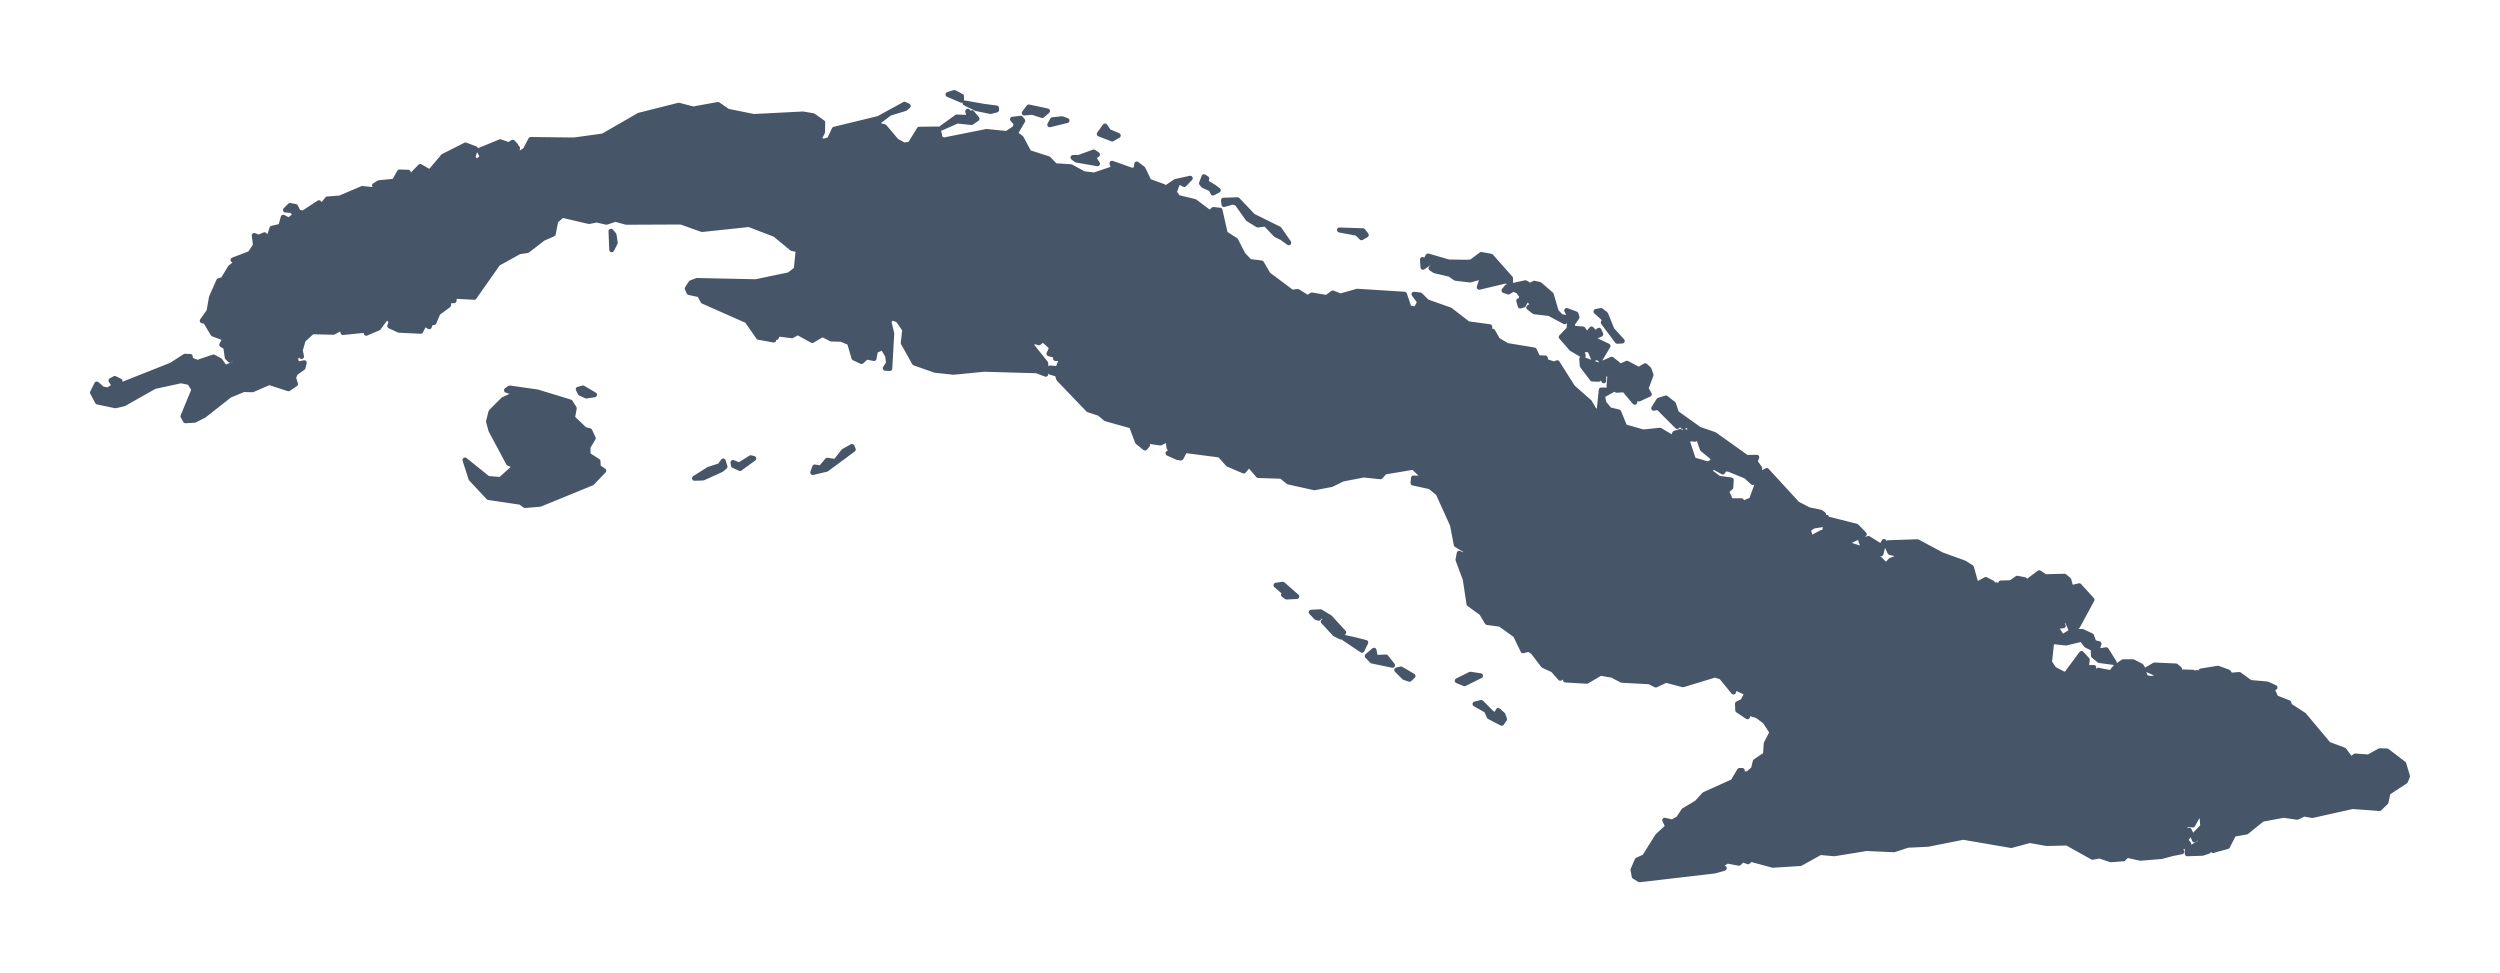
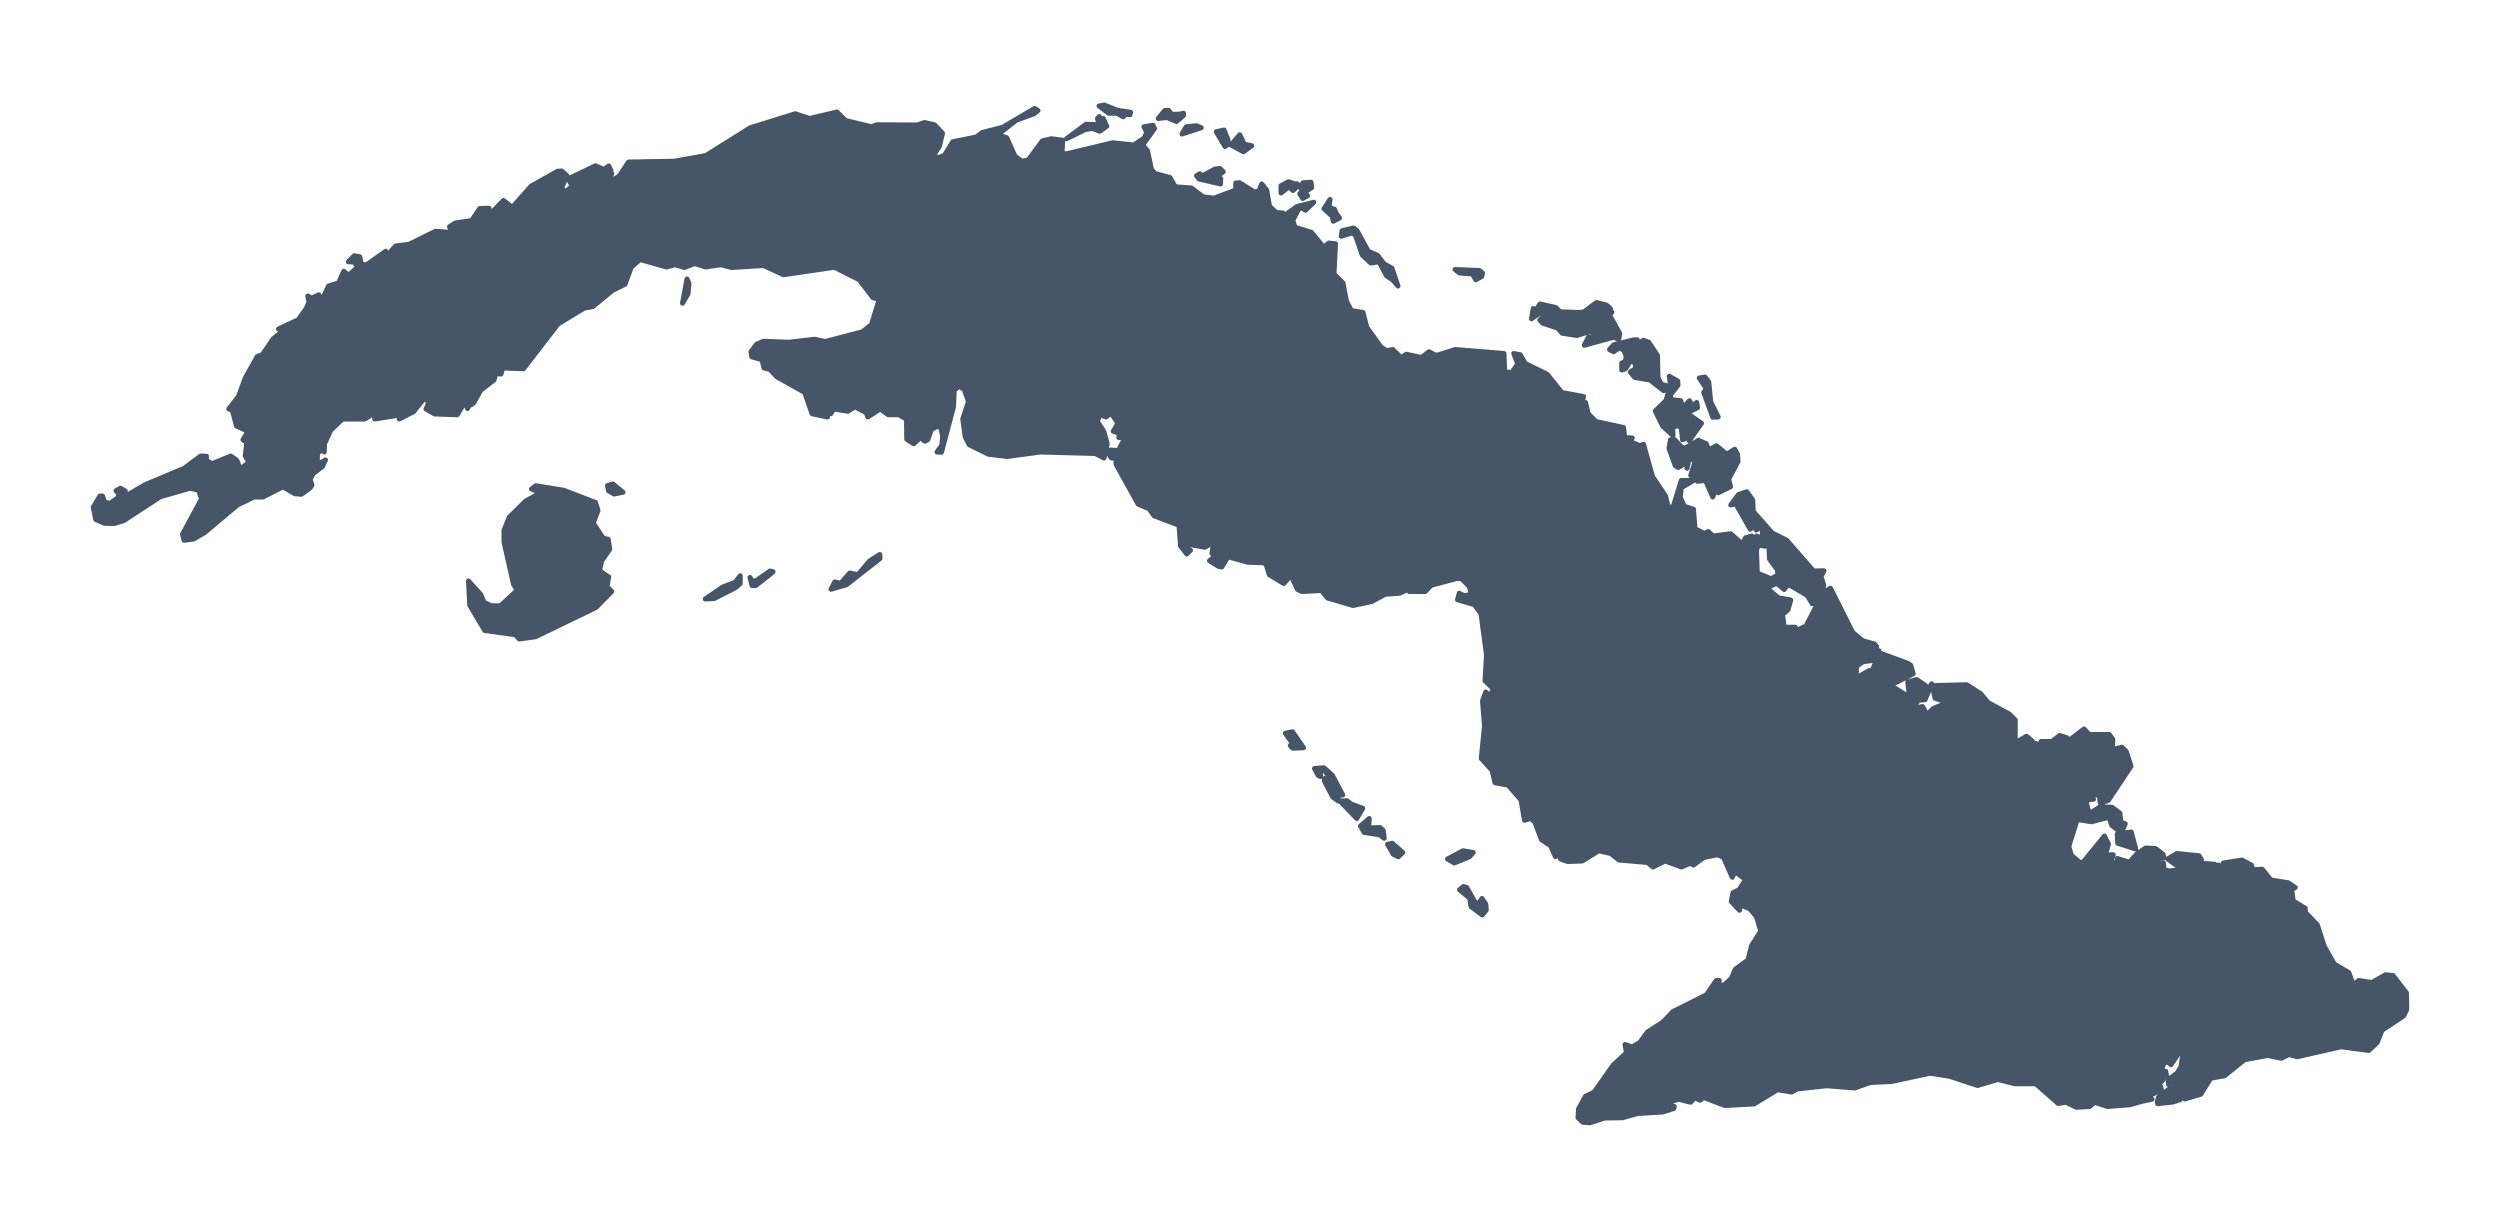
- <svg xmlns="http://www.w3.org/2000/svg" viewBox="0 0 1000 389" width="1000" height="389">
+ <svg xmlns="http://www.w3.org/2000/svg" viewBox="0 0 1000 486" width="1000" height="486">
  <style>.s{fill:#475569;stroke:#475569}@media (prefers-color-scheme:dark){.s{fill:#cbd5e1;stroke:#cbd5e1}}</style>
-   <path class="s" fill-rule="evenodd" stroke-width="2" stroke-linejoin="round" d="M881.0,341.3L880.8,334.5L877.2,334.6L881.1,330.5L880.8,326.2L879.0,326.6L877.1,330.0L874.2,329.7L873.9,332.6L875.7,332.1L876.3,333.4L869.3,337.9L869.1,341.4L864.6,342.6L856.1,343.3L850.8,342.1L849.4,343.5L844.3,343.9L839.9,342.4L837.0,342.9L826.8,337.2L818.7,337.4L811.9,336.2L804.5,338.2L785.3,334.9L771.2,337.7L763.1,338.1L757.6,339.9L746.6,339.4L733.7,341.5L728.1,341.0L720.2,345.4L709.1,346.1L700.3,343.7L699.2,344.7L697.0,343.9L695.6,345.3L690.9,344.4L687.4,346.7L689.7,347.3L685.8,348.4L655.8,351.9L653.7,350.6L653.2,347.9L654.9,344.0L657.8,342.7L663.0,334.4L667.1,330.6L665.9,328.1L668.9,328.8L671.4,327.4L673.5,324.2L678.7,321.1L681.7,317.8L693.2,312.6L695.8,308.2L696.9,308.2L696.9,309.8L699.3,309.4L701.4,307.5L702.1,304.6L706.2,301.8L706.5,297.4L708.8,292.9L706.0,288.6L702.9,286.3L698.9,285.1L699.0,286.7L695.1,284.1L695.0,281.5L697.1,280.5L698.8,277.3L694.0,275.0L693.4,276.8L688.5,270.8L686.0,270.0L673.2,273.9L666.4,272.1L662.3,274.0L659.8,272.7L648.7,272.1L644.9,270.1L640.2,269.3L634.7,272.5L626.2,272.0L625.2,270.0L624.1,271.3L621.2,268.0L617.3,266.2L613.2,260.8L611.5,259.7L609.2,260.3L606.2,254.1L600.1,249.7L594.9,249.0L592.6,245.2L587.6,241.6L586.1,231.7L583.2,223.9L583.7,221.3L585.5,222.3L586.6,220.4L582.5,217.9L581.0,210.0L575.3,197.4L572.1,194.7L565.2,193.2L565.4,191.2L570.1,191.4L565.3,186.9L553.9,188.8L552.2,190.7L545.5,190.0L537.1,191.6L532.6,193.8L525.8,195.1L515.4,192.8L512.5,190.5L503.3,190.2L499.6,185.9L497.5,188.4L491.2,185.7L487.9,182.0L474.0,180.2L472.4,183.2L471.0,183.0L467.2,181.3L468.9,180.0L467.6,179.1L467.2,175.7L464.2,177.2L457.2,176.2L459.0,178.1L458.0,179.2L455.0,176.8L452.6,170.4L442.3,167.5L439.8,165.4L435.3,163.9L423.5,151.6L422.9,149.7L420.2,148.9L420.0,147.2L422.7,147.4L425.3,146.0L423.5,146.5L424.7,143.4L422.2,143.4L422.3,142.2L419.6,141.5L420.7,139.0L417.2,135.8L415.6,137.1L413.1,136.4L412.7,138.3L418.3,145.3L418.3,149.7L414.7,148.3L393.6,147.7L381.4,148.9L374.0,148.1L365.8,145.2L361.3,137.2L361.9,131.9L359.3,128.1L357.0,127.1L355.5,128.4L356.7,133.4L355.9,147.4L354.1,147.3L355.4,145.3L355.1,142.4L353.1,139.0L350.2,140.3L349.6,143.4L346.6,142.8L344.6,144.6L341.6,143.2L339.8,137.1L336.5,135.7L332.5,135.6L329.0,133.8L324.9,136.2L319.1,133.0L316.8,134.3L311.3,133.6L310.5,135.0L308.9,134.7L309.5,136.0L303.4,134.9L298.8,128.3L281.2,120.5L279.8,117.9L275.6,117.0L274.9,115.4L276.4,113.1L278.8,112.2L302.3,112.7L315.7,109.9L318.5,107.7L319.3,99.9L316.8,99.4L310.0,93.8L299.6,89.8L280.8,91.8L272.4,88.8L250.5,88.9L246.1,87.7L242.6,88.9L238.7,88.0L235.6,88.6L224.9,86.1L222.3,88.4L221.3,93.6L217.2,95.4L211.0,100.2L207.7,100.7L199.2,105.4L189.7,118.9L181.8,118.5L181.6,120.3L179.6,120.2L179.4,122.1L175.2,125.2L173.6,129.0L172.4,129.0L171.7,130.7L169.8,129.5L168.3,132.5L159.6,132.1L155.9,130.4L156.5,128.7L154.8,126.6L151.4,131.2L146.5,133.3L147.1,132.0L137.2,133.0L136.7,131.1L133.4,132.9L124.9,132.7L121.3,136.0L120.1,140.1L120.6,142.6L119.7,141.8L118.1,143.0L118.8,145.7L121.7,145.1L121.2,147.1L118.2,149.2L117.4,151.1L118.2,153.6L115.4,155.5L107.7,153.0L101.0,155.9L97.5,155.8L91.9,158.1L81.6,166.2L77.8,168.1L74.2,168.3L73.2,166.5L77.6,155.8L75.8,153.0L72.4,152.3L61.8,154.6L49.6,161.5L46.2,162.3L39.0,160.8L37.0,157.0L38.7,153.6L41.0,155.6L43.2,156.0L45.7,154.4L44.4,152.2L45.9,151.4L48.0,152.4L47.9,154.2L68.6,146.0L74.0,142.5L76.1,142.6L76.2,143.8L78.9,145.0L85.4,142.8L88.0,144.2L90.0,147.0L93.7,145.6L95.0,140.6L92.0,144.1L90.9,143.0L90.3,138.8L88.7,137.9L90.0,135.4L85.2,133.6L82.2,128.6L80.9,128.3L83.6,124.5L84.6,118.9L87.5,112.3L89.2,111.8L92.1,107.0L94.9,104.8L93.2,104.0L100.0,101.4L102.2,98.1L101.7,94.2L103.4,94.9L105.8,93.9L107.4,95.6L108.8,91.3L112.3,90.5L113.3,86.9L115.5,88.1L118.2,85.9L116.7,84.2L114.2,84.0L116.0,82.2L118.2,82.6L119.4,84.9L121.3,85.2L127.6,81.1L128.7,82.4L130.9,79.6L136.0,79.2L144.9,75.4L149.8,75.9L151.6,74.9L149.8,74.2L151.6,73.1L157.7,72.5L159.8,68.8L163.3,68.9L162.7,70.1L164.3,70.5L168.1,66.6L171.4,68.5L170.8,69.4L171.7,69.1L177.3,62.5L186.2,58.0L190.2,59.5L189.1,63.1L190.8,64.7L193.0,62.7L191.6,60.2L200.1,56.7L203.5,57.9L205.1,56.9L206.4,58.3L205.0,58.7L205.0,60.1L207.0,59.2L206.7,61.0L208.2,61.2L210.1,60.0L212.3,55.8L229.6,56.0L241.2,54.4L255.6,46.1L271.5,42.1L277.3,43.6L287.2,41.8L291.1,44.5L301.5,46.6L321.2,45.6L325.3,46.3L329.1,49.0L329.0,52.9L327.5,55.8L329.5,56.5L331.8,55.8L333.7,51.7L351.4,47.4L361.8,41.7L363.3,42.4L362.1,43.4L355.9,45.3L350.1,49.7L353.8,50.7L358.6,56.4L361.6,58.0L364.0,57.7L367.7,51.7L375.3,51.6L376.1,55.4L377.6,56.0L394.6,52.6L402.7,53.4L406.0,51.2L406.5,49.5L405.0,47.7L408.3,47.3L409.1,48.3L406.1,53.4L408.5,55.2L411.6,61.0L419.4,63.5L422.1,66.3L428.4,66.7L433.5,69.5L437.7,70.0L445.4,67.4L444.8,65.3L452.7,68.1L454.4,67.8L454.7,65.6L457.2,67.5L459.6,72.5L465.4,74.6L465.6,75.7L470.2,72.6L476.1,71.3L473.7,73.8L471.8,72.8L470.9,73.6L469.7,76.9L471.2,79.0L477.9,80.6L483.9,85.1L485.4,83.8L488.0,84.1L490.1,93.4L494.3,96.1L497.2,101.8L499.9,104.6L504.6,105.2L507.3,109.8L516.8,116.9L519.1,116.6L523.1,119.1L524.7,118.0L530.7,119.0L533.1,117.2L536.2,118.4L542.9,116.5L561.8,117.7L563.9,123.9L565.0,123.3L565.9,124.5L567.9,120.8L565.6,117.7L568.1,118.0L570.8,120.7L580.1,124.0L587.2,129.5L595.9,130.7L595.9,133.2L597.1,132.5L599.1,136.0L602.8,138.2L613.7,140.0L615.2,143.1L618.1,143.2L618.4,144.6L621.7,145.6L622.9,145.1L629.1,154.9L635.8,160.8L638.2,164.9L639.7,163.8L640.5,156.0L645.0,156.0L641.0,158.2L641.5,161.1L643.8,163.9L647.5,164.8L649.9,170.7L657.3,172.8L664.0,172.1L669.2,175.2L669.9,173.3L672.1,172.6L673.5,174.1L674.5,173.9L673.9,172.6L675.1,173.0L678.0,175.7L675.4,175.4L675.1,177.0L677.4,183.9L683.1,185.6L685.4,184.5L684.9,182.9L680.9,179.6L679.3,174.8L676.2,172.9L675.7,170.7L674.8,170.0L673.3,170.8L672.1,169.5L670.9,170.6L663.2,162.9L661.5,163.3L663.5,160.1L666.4,159.2L669.4,161.6L670.6,165.2L679.7,171.7L685.8,173.8L698.7,183.0L702.7,182.9L702.0,184.6L703.9,187.3L703.6,189.2L701.1,193.0L698.4,190.5L691.5,187.7L689.9,187.5L689.1,188.8L685.7,186.9L683.1,188.0L687.5,191.3L692.5,192.0L692.3,195.0L690.6,196.5L692.3,200.3L696.6,200.3L695.9,201.9L700.6,199.9L704.4,189.4L706.7,188.2L718.9,201.5L723.5,203.9L728.3,204.9L729.4,205.7L728.8,207.0L730.6,206.9L729.4,209.8L725.4,210.4L723.3,211.8L724.3,215.3L728.6,213.0L728.4,215.2L729.2,214.6L731.1,207.6L742.6,210.5L745.7,213.7L738.9,216.9L739.2,215.5L737.6,214.7L737.3,217.1L747.8,220.5L745.3,218.9L744.3,216.2L747.4,215.4L752.5,218.6L753.6,216.6L752.4,221.5L747.8,222.4L749.6,222.4L748.4,223.0L749.1,224.2L751.9,223.6L754.4,226.1L756.3,224.1L761.3,222.2L756.0,221.0L754.7,218.3L755.2,217.1L767.0,216.7L776.7,221.9L785.8,225.2L788.6,227.0L790.5,233.9L794.3,231.8L797.0,233.2L797.4,235.2L798.5,233.9L799.9,235.6L800.3,233.2L804.3,233.1L806.9,231.3L809.9,231.9L811.4,233.6L811.3,232.4L815.7,229.1L818.1,230.7L825.8,230.5L827.5,231.9L828.4,235.1L831.7,234.3L836.8,239.9L831.0,250.6L828.2,251.5L826.9,248.3L824.5,248.5L823.5,249.1L825.3,250.3L822.8,250.6L822.9,251.7L824.9,254.8L828.5,252.6L833.0,252.6L836.6,254.3L837.6,257.0L839.6,257.5L838.9,259.7L837.7,259.7L834.5,258.1L832.7,255.7L826.4,257.2L820.7,256.6L819.8,264.9L821.6,267.6L825.0,269.4L826.3,269.9L832.6,261.4L834.9,263.9L834.5,267.1L837.5,267.0L837.1,268.9L839.9,270.1L839.3,268.1L844.4,269.1L845.7,267.4L848.7,269.2L849.3,267.3L846.2,266.8L849.3,264.7L853.2,264.7L856.5,266.4L857.1,267.4L855.1,267.9L856.3,270.3L857.5,269.0L858.3,271.0L860.4,271.4L865.2,270.7L858.7,267.8L861.8,266.0L870.4,266.4L871.8,267.6L870.4,268.7L877.2,268.9L878.1,271.0L878.7,269.0L881.0,270.0L881.6,269.6L880.4,268.4L887.2,267.3L891.3,268.8L892.3,270.1L895.7,269.8L900.1,273.0L906.9,273.6L910.0,275.0L908.8,275.7L910.4,279.1L915.5,281.1L915.9,282.3L921.6,286.0L931.4,297.7L937.6,300.0L940.4,303.7L942.1,302.4L947.4,302.8L951.9,300.3L954.8,300.4L961.5,305.5L963.0,310.5L962.2,312.5L955.2,317.1L954.4,320.9L951.8,323.4L941.0,322.6L924.9,326.2L921.6,325.6L918.9,326.9L913.5,326.1L904.9,327.7L898.6,332.8L893.5,333.7L891.0,338.6L885.2,340.2L884.1,338.8L883.4,340.5L881.0,341.3ZM239.2,184.5L239.3,186.8L241.5,188.3L236.8,193.2L216.0,201.7L210.0,202.2L208.2,200.9L195.4,199.0L188.4,191.5L186.0,184.0L195.2,191.4L200.2,191.8L205.2,187.3L205.7,190.7L207.3,187.9L206.9,186.8L203.4,185.3L196.4,172.2L195.4,168.6L196.4,164.7L201.3,159.8L206.5,157.4L202.6,156.1L203.9,155.2L215.0,156.8L228.1,160.8L229.7,163.3L229.0,167.1L233.9,171.8L235.9,172.3L237.3,175.3L235.2,178.8L235.2,181.9L239.2,184.5ZM659.6,147.7L660.4,150.0L658.4,155.4L659.7,157.7L655.6,159.6L656.0,158.0L654.5,157.5L653.9,160.9L649.7,155.9L646.7,156.1L643.6,154.4L644.0,150.0L641.5,149.1L641.5,152.3L640.9,150.4L639.5,151.7L636.9,151.6L632.9,146.3L632.7,143.6L639.4,146.0L644.7,143.7L648.2,146.5L650.8,145.3L655.5,147.8L658.1,146.3L659.6,147.7ZM592.0,110.9L588.0,112.0L582.2,111.3L579.9,109.7L573.9,108.3L572.4,107.3L573.7,106.3L572.3,104.8L569.2,106.9L569.0,103.8L570.1,104.4L571.2,102.4L579.5,104.8L586.4,104.9L588.5,104.8L592.5,101.8L596.4,102.5L604.2,111.3L604.2,113.0L602.2,112.4L591.7,114.9L592.5,112.4L594.0,112.5L594.1,111.6L593.1,110.3L592.0,110.9ZM611.5,123.0L613.3,121.8L610.8,119.4L609.4,122.0L608.1,122.4L607.5,120.3L608.6,119.9L608.6,118.3L607.3,116.5L605.3,115.6L603.4,116.8L601.6,116.2L602.8,114.7L610.2,113.1L612.0,114.2L613.7,113.3L615.9,113.8L620.5,117.8L622.5,124.6L624.4,126.6L627.3,127.2L625.9,128.7L619.7,125.4L613.7,124.7L611.5,123.0ZM628.6,139.5L624.5,134.8L627.6,131.6L628.0,126.8L626.7,124.2L630.4,125.6L630.8,126.9L628.8,129.8L629.4,131.3L633.2,131.6L634.8,134.0L636.1,134.1L635.0,133.5L636.6,131.6L638.1,133.2L639.6,132.1L640.3,133.7L636.6,135.3L643.2,138.4L640.0,143.8L639.1,142.9L637.4,143.5L635.8,139.8L632.6,140.0L633.3,142.3L628.6,139.5ZM512.9,95.2L510.3,93.9L506.2,89.6L503.1,90.0L499.2,87.6L494.8,81.4L493.2,80.8L489.6,81.8L489.4,80.1L495.0,79.9L501.2,86.4L511.7,91.6L515.5,97.1L512.9,95.2ZM537.5,253.0L535.7,253.0L536.3,254.8L533.9,253.6L529.3,248.6L530.8,248.5L534.0,251.8L530.9,247.5L526.9,245.5L527.5,247.3L526.5,247.0L524.5,244.9L528.2,244.7L532.0,247.0L537.5,253.0ZM341.3,179.8L330.6,187.7L325.1,189.0L325.9,186.8L328.3,187.2L330.9,184.1L334.2,184.6L337.4,180.5L340.8,178.6L341.3,179.8ZM842.5,259.9L845.7,265.0L839.7,264.2L837.4,262.3L837.3,260.7L842.5,259.9ZM601.2,285.9L601.8,287.7L600.7,289.3L595.7,286.7L594.6,284.2L590.0,281.6L592.5,281.0L596.8,285.3L598.3,286.0L599.3,284.2L601.2,285.9ZM881.0,341.3L874.9,341.5L874.9,339.9L880.0,337.1L880.0,335.6L878.9,334.9L877.8,336.0L877.2,334.6L880.8,334.5L881.0,341.3ZM641.3,129.0L641.9,127.8L638.4,124.6L640.4,124.2L642.3,125.7L644.8,131.9L648.9,136.4L646.9,136.5L641.3,129.0ZM431.5,63.0L437.5,60.8L439.0,61.8L437.4,63.0L439.0,65.5L430.5,64.0L429.2,63.0L431.5,63.0ZM388.8,45.1L390.8,47.5L388.6,49.0L382.9,48.4L376.6,51.2L382.7,46.8L387.7,47.0L387.1,44.5L388.8,46.3L388.8,45.1ZM550.2,263.0L554.4,262.8L557.0,266.1L548.8,264.4L546.9,262.4L549.6,260.1L550.2,263.0ZM289.3,184.4L290.0,186.7L288.5,187.9L281.2,191.2L277.8,191.3L283.5,187.7L287.9,186.3L289.3,184.4ZM541.6,255.8L546.3,257.0L544.8,260.1L536.9,254.8L541.6,255.8ZM875.2,334.7L874.2,335.9L875.5,337.6L872.2,339.3L871.1,338.6L870.3,339.5L872.7,340.7L869.1,341.4L869.3,337.9L873.6,334.7L875.2,334.7ZM442.0,50.4L443.5,52.6L447.3,54.2L444.9,55.6L439.7,53.6L442.0,50.4ZM510.4,234.1L513.1,233.7L518.7,238.6L514.6,238.8L513.4,237.9L515.7,237.9L515.4,236.9L513.4,236.7L510.4,234.1ZM417.2,44.0L419.0,44.4L416.9,46.2L412.9,44.9L409.7,45.2L411.5,42.8L417.2,44.0ZM592.2,270.3L585.8,273.5L582.9,272.3L588.1,269.7L592.2,270.3ZM393.3,42.5L398.6,43.2L398.6,44.0L396.2,44.6L390.4,43.4L386.0,41.2L393.3,42.5ZM485.6,74.8L487.3,76.1L485.2,77.2L484.4,75.6L481.3,74.2L480.6,73.3L481.6,70.7L482.7,71.4L482.4,72.9L485.6,74.8ZM544.6,95.1L542.8,93.3L535.8,92.0L545.2,92.3L546.5,94.0L544.6,95.1ZM558.7,268.0L560.4,267.6L565.2,270.4L563.8,271.7L561.7,271.0L558.7,268.0ZM300.3,183.1L301.5,183.4L296.0,187.4L293.4,186.2L293.2,185.0L295.7,186.0L300.3,183.1ZM233.2,155.2L237.8,157.9L234.5,158.4L232.1,157.3L231.3,155.7L233.2,155.2ZM384.6,38.5L384.6,40.1L379.2,37.8L381.7,37.0L384.6,38.5ZM245.6,93.9L246.1,97.1L244.7,99.9L244.4,92.5L245.6,93.9ZM424.8,47.5L426.8,48.2L419.9,49.9L421.0,47.9L424.8,47.5Z" />
+   <path class="s" fill-rule="evenodd" stroke-width="2" stroke-linejoin="round" d="M869.2,440.8L870.9,431.8L867.2,431.9L870.8,429.3L872.4,426.7L873.2,421.0L871.3,421.5L868.4,425.9L867.0,424.7L865.5,425.3L864.3,429.2L866.3,428.5L866.6,430.3L858.1,436.0L856.9,440.5L852.0,441.9L843.0,442.6L837.8,440.9L835.9,442.6L830.5,442.9L826.4,440.9L823.3,441.4L814.3,433.5L805.9,433.5L799.2,431.8L791.0,434.2L779.8,430.5L772.0,429.3L756.6,432.6L748.1,433.0L741.9,435.2L730.7,434.3L718.8,435.6L716.7,436.8L711.0,435.9L701.6,441.6L689.9,442.2L681.5,439.0L680.0,440.1L678.0,439.1L676.2,440.9L671.5,439.7L669.1,440.4L667.2,442.6L669.7,442.6L669.5,443.4L665.1,444.8L655.0,445.4L649.0,447.1L641.9,447.2L636.0,449.1L633.1,448.9L631.2,447.1L631.4,443.6L634.2,438.5L637.6,436.9L645.3,426.0L650.6,421.1L650.0,417.8L652.9,418.8L655.9,417.0L659.0,412.8L665.2,408.8L669.2,404.6L682.6,397.9L686.5,392.2L687.7,392.2L687.3,394.3L689.8,393.9L692.5,391.4L694.1,387.7L699.2,384.0L700.6,378.3L704.3,372.4L702.6,366.7L700.0,363.6L696.2,361.9L695.8,364.1L692.5,360.6L693.2,357.1L695.6,355.9L698.3,351.8L694.0,348.7L692.9,350.9L689.4,343.0L687.1,341.9L681.5,343.0L677.4,346.0L676.1,345.3L672.6,346.8L666.0,344.4L661.2,346.8L659.0,345.0L647.6,344.0L644.3,341.4L639.5,340.3L632.9,344.4L627.0,344.6L624.2,343.6L623.8,341.0L622.2,342.7L620.2,338.3L616.6,335.9L613.9,328.8L612.3,327.4L609.8,328.1L608.4,320.0L603.3,314.1L598.0,313.1L596.8,308.1L592.5,303.4L593.8,290.4L593.0,280.3L594.3,276.8L595.8,278.2L597.5,275.7L594.0,272.3L594.6,262.0L592.4,245.5L589.8,241.9L583.0,239.9L583.7,237.3L585.7,238.3L588.6,237.7L587.7,234.6L584.9,231.7L583.1,231.3L572.5,234.1L570.1,236.6L563.7,236.6L563.3,235.7L559.8,237.3L554.1,237.7L548.7,240.6L541.2,242.2L531.0,239.2L528.6,236.2L520.8,236.6L519.0,235.8L516.4,230.2L513.5,233.4L507.7,229.9L506.4,225.6L505.3,225.1L499.1,224.9L491.2,222.7L488.7,226.8L487.3,226.5L483.8,224.3L486.0,222.5L484.8,221.4L485.4,216.9L481.9,218.9L474.8,217.6L474.7,219.3L476.2,220.1L474.7,221.6L472.2,218.4L471.6,210.1L461.6,206.3L459.6,203.5L455.3,201.7L446.4,185.7L446.4,183.2L444.6,183.2L443.8,182.1L444.1,180.0L446.8,180.2L450.0,178.3L447.9,179.1L450.1,175.0L447.5,175.0L447.9,173.4L445.3,172.5L447.2,169.3L444.4,165.2L442.4,166.8L440.0,165.9L438.9,168.5L441.5,172.5L442.9,177.5L441.6,183.2L438.1,181.4L416.2,180.8L402.9,182.6L395.4,181.7L387.7,177.9L386.1,174.8L385.1,167.6L387.4,160.6L385.7,155.8L383.6,154.5L381.7,156.1L381.4,162.7L376.6,180.9L374.8,180.8L376.7,178.2L377.1,174.4L376.0,170.1L372.6,171.7L371.1,175.9L369.9,176.5L368.2,175.0L365.5,177.5L362.7,175.7L362.6,167.7L359.6,165.9L355.3,165.9L352.1,163.6L347.1,166.8L346.6,165.2L342.0,162.7L339.2,164.5L333.5,163.6L332.3,165.5L330.7,165.2L331.0,166.8L324.8,165.5L321.9,157.0L310.7,150.7L308.0,147.8L305.6,147.2L304.8,143.9L300.7,142.7L300.4,140.7L302.6,137.7L305.4,136.5L315.5,136.9L325.9,135.7L330.1,136.6L345.0,132.7L348.6,129.8L351.7,119.7L349.2,119.1L343.7,111.9L333.8,106.9L313.4,109.9L305.4,106.2L292.7,107.0L288.3,105.9L282.2,106.8L277.9,105.4L273.8,107.0L270.0,105.9L266.6,106.8L256.0,103.8L252.5,106.9L250.0,113.7L245.1,116.1L237.2,122.6L233.6,123.3L223.2,129.6L209.4,147.5L201.1,147.2L200.4,149.6L198.3,149.5L197.6,152.0L192.3,156.1L189.5,161.1L188.5,161.9L188.2,161.2L187.0,163.4L186.8,162.2L185.3,161.9L182.9,165.9L173.9,165.6L170.4,163.6L171.4,161.4L170.3,158.6L165.4,164.7L159.7,167.6L160.6,165.9L149.9,167.6L149.8,165.2L145.9,167.6L137.0,167.6L132.3,172.1L129.8,177.5L129.7,180.8L128.9,179.7L127.0,181.3L126.9,184.8L127.7,185.4L130.2,184.0L129.0,186.6L125.3,189.4L124.0,191.8L124.8,194.0L124.1,195.1L120.6,197.7L117.9,197.5L113.2,194.7L105.2,198.8L101.6,198.8L95.0,202.0L81.9,213.0L77.5,215.6L73.6,216.1L73.0,213.7L80.6,199.6L79.4,196.1L76.0,195.3L64.1,198.7L49.4,208.3L45.6,209.4L41.7,209.3L38.3,207.8L37.3,202.9L40.0,198.4L41.0,198.4L41.9,200.9L44.1,201.3L47.2,199.1L47.6,197.6L46.4,196.3L48.2,195.3L50.1,196.4L49.6,198.8L58.0,193.9L73.7,187.3L80.3,182.4L82.6,182.5L82.4,184.0L84.8,185.5L92.3,182.4L94.7,184.1L96.1,187.6L99.0,185.4L100.3,185.7L103.2,179.1L99.0,183.8L98.1,182.4L98.7,177.0L97.2,175.9L99.2,172.5L94.6,170.4L92.9,164.0L91.5,163.6L95.4,158.6L98.1,151.2L102.9,142.6L105.0,141.8L109.3,135.5L113.0,132.5L113.2,131.6L111.4,131.6L119.3,127.9L122.5,123.4L123.6,120.9L123.1,118.4L124.7,119.3L127.5,117.9L128.8,120.1L131.4,114.4L135.4,113.2L137.5,108.5L139.4,110.1L142.9,107.0L141.9,104.8L139.3,104.7L141.7,102.3L143.9,102.7L144.5,105.6L146.5,106.0L154.3,100.5L155.1,102.1L158.2,98.4L163.7,97.7L174.2,92.5L179.3,92.9L181.5,91.5L181.7,90.7L180.2,91.5L179.8,90.7L182.1,89.2L188.7,88.2L191.9,83.4L195.6,83.3L194.6,85.0L196.3,85.4L201.4,80.2L204.4,82.5L203.5,83.7L204.5,83.4L212.4,74.5L223.0,68.5L224.7,68.4L226.8,70.3L224.7,74.9L226.0,77.0L229.0,74.3L227.8,72.6L228.2,71.1L238.2,66.3L241.5,67.8L243.5,66.4L244.4,68.2L242.8,68.7L242.4,70.6L244.7,69.4L244.0,71.8L245.5,71.9L247.8,70.3L251.4,64.8L269.7,64.5L282.4,62.2L300.1,51.1L318.1,45.5L323.8,47.4L334.8,44.8L338.2,48.2L348.6,50.7L350.8,49.9L366.9,50.0L369.8,49.0L373.8,49.9L377.0,53.3L375.8,58.4L373.4,62.2L375.3,63.1L377.8,62.1L381.1,56.7L390.5,54.8L392.9,53.0L401.1,50.9L413.8,43.4L415.2,44.2L413.6,45.5L406.5,48.1L399.1,53.9L402.7,55.1L406.0,62.5L408.7,64.5L411.3,64.0L417.0,56.3L420.6,55.5L425.1,56.1L424.8,61.0L426.3,61.6L445.1,57.1L453.5,58.0L457.7,55.2L458.7,53.0L457.6,50.7L461.2,50.1L461.8,51.4L457.1,58.0L459.0,60.3L460.6,67.8L462.0,69.4L468.0,71.0L470.1,74.7L476.6,75.2L481.2,78.7L485.5,79.3L494.3,76.0L494.3,73.2L495.8,73.1L501.8,76.8L503.6,76.4L504.7,73.6L506.7,76.1L507.8,82.5L510.5,85.0L513.2,85.2L513.1,86.7L518.8,82.6L525.5,80.9L522.2,84.1L520.5,82.9L519.3,83.9L517.1,88.2L518.0,90.9L524.5,92.9L529.5,98.9L531.5,97.2L534.2,97.5L533.6,109.6L537.2,113.2L538.6,120.5L540.5,124.2L545.2,125.0L546.7,130.9L552.3,138.7L554.6,140.3L557.1,139.8L560.5,143.1L562.5,141.7L568.6,143.0L571.6,140.7L574.5,142.2L582.1,139.8L601.6,141.4L601.9,149.6L603.3,148.8L603.8,150.3L607.1,145.6L605.5,141.4L608.1,141.9L610.1,145.4L618.9,149.7L624.7,157.0L633.4,158.6L632.7,161.9L634.2,161.0L635.3,165.5L638.4,168.6L649.4,171.0L649.9,175.0L652.9,175.2L652.2,175.9L652.9,177.0L656.0,178.3L657.4,177.7L661.0,190.6L666.2,198.4L667.5,203.7L669.4,202.3L672.5,192.2L677.4,192.2L672.5,195.1L672.1,198.9L673.7,202.5L677.4,203.7L678.0,211.5L681.8,213.4L683.3,212.6L685.2,214.4L692.3,213.5L696.9,217.6L698.2,215.1L700.7,214.4L701.8,216.3L702.8,216.1L702.6,214.4L703.7,214.9L705.9,218.5L703.3,218.0L702.6,220.1L702.9,229.2L708.4,231.5L711.1,230.1L711.0,228.0L707.8,223.6L707.5,217.3L704.9,214.8L705.0,211.9L704.3,211.0L702.5,212.0L701.6,210.3L700.1,211.7L694.3,201.5L692.3,202.0L695.4,197.8L698.7,196.7L701.1,200.0L701.3,204.6L708.9,213.2L714.7,216.1L725.4,228.4L729.6,228.3L728.4,230.6L729.5,234.1L728.7,236.5L724.9,241.5L722.9,238.2L716.5,234.4L714.8,234.1L713.7,235.8L710.7,233.3L707.6,234.7L707.7,236.0L711.3,239.1L716.3,240.0L715.2,243.9L713.0,245.8L713.7,250.9L718.1,250.9L716.9,253.0L722.4,250.4L729.4,236.9L732.2,235.3L741.1,253.0L745.1,256.3L749.8,257.6L750.7,258.7L749.7,260.3L751.6,260.3L749.6,264.1L745.2,264.7L742.6,266.5L742.5,271.2L747.7,268.2L746.9,271.1L747.9,270.4L751.9,261.2L763.1,265.3L764.3,266.1L765.3,269.5L757.4,273.5L758.1,271.7L756.6,270.6L755.6,273.8L762.1,277.8L765.5,278.4L763.5,276.3L763.1,272.8L766.6,271.8L770.2,274.2L771.0,276.1L772.7,273.5L770.0,279.9L765.2,280.2L765.0,281.0L766.8,281.0L765.5,281.8L765.9,283.3L769.0,282.6L770.8,285.9L773.3,283.4L779.1,281.0L774.0,279.3L773.3,275.8L774.3,274.2L786.7,273.9L792.3,277.5L795.2,281.0L803.7,285.6L806.1,288.0L806.1,297.1L810.6,294.5L813.0,296.5L812.8,299.1L814.4,297.4L815.3,299.6L816.4,296.6L820.7,296.6L823.9,294.2L826.8,295.1L827.8,297.4L828.1,295.8L833.6,291.6L835.7,293.8L843.7,293.8L845.1,295.7L845.0,299.8L848.8,298.9L850.5,300.6L852.4,306.5L843.3,320.2L840.1,321.2L839.6,317.1L838.4,318.0L837.2,317.3L836.0,318.0L837.4,319.7L834.8,319.9L834.6,321.4L835.7,325.5L840.1,322.7L844.8,322.9L848.0,325.3L848.3,328.8L850.1,329.5L848.9,332.4L847.6,332.4L844.7,330.1L843.6,326.9L836.6,328.7L830.9,327.8L827.5,338.6L828.6,342.2L831.6,344.7L832.9,345.3L841.8,334.4L843.4,337.7L842.1,341.9L845.3,341.9L844.3,344.3L846.8,346.0L846.9,343.4L851.8,344.9L853.7,342.7L856.2,345.2L857.4,342.7L854.4,341.9L858.2,339.2L862.2,339.4L865.2,341.7L865.5,343.1L863.3,343.6L863.9,346.8L865.4,345.2L865.6,347.8L867.7,348.4L872.9,347.7L867.0,343.6L870.8,341.4L879.6,342.3L880.6,343.9L878.9,345.2L885.9,345.7L886.2,348.5L887.4,346.0L889.5,347.4L890.3,346.8L889.3,345.2L896.8,344.0L900.6,346.1L901.2,347.9L904.9,347.7L908.4,352.0L915.3,353.1L918.1,355.0L916.7,355.9L917.3,360.4L922.1,363.3L922.1,364.9L926.9,369.9L929.7,378.5L933.7,385.6L939.5,389.0L941.3,393.9L943.5,392.2L948.8,393.0L954.2,389.9L957.2,390.2L962.6,397.2L962.7,403.8L961.4,406.4L952.8,412.1L950.9,417.0L947.5,420.2L936.5,418.7L918.9,422.7L915.6,421.8L912.5,423.3L907.1,422.2L897.8,423.9L889.8,430.3L884.3,431.3L880.3,437.7L873.9,439.6L873.1,437.7L872.0,439.9L869.2,440.8ZM243.3,231.7L242.8,234.6L244.7,236.6L238.4,243.0L214.2,254.7L207.7,255.6L206.2,253.9L193.9,252.2L187.9,242.1L187.4,232.4L192.3,237.8L193.6,240.9L196.5,242.3L200.2,242.3L206.8,236.2L206.4,240.6L208.8,236.9L208.7,235.5L206.2,235.0L205.4,233.7L201.6,216.8L201.6,212.1L203.7,206.9L210.3,200.4L216.3,197.1L212.6,195.6L214.3,194.3L225.5,196.1L238.2,201.0L239.2,204.2L237.3,209.2L241.3,215.3L243.3,215.7L243.9,219.7L240.7,224.3L239.8,228.3L243.5,230.8L243.3,231.7ZM695.0,181.7L695.2,184.6L691.5,191.6L692.2,194.7L687.3,197.1L688.2,195.0L687.8,194.0L686.8,194.4L685.1,198.8L682.2,192.2L679.0,192.5L676.3,190.2L678.1,184.4L675.7,183.2L674.8,187.3L674.7,184.9L671.3,187.0L670.1,186.3L667.6,179.4L668.2,175.9L669.9,175.9L672.9,179.1L674.4,179.1L679.4,176.1L682.5,177.5L683.5,180.0L686.6,178.3L690.7,181.7L693.9,179.7L695.0,181.7ZM635.2,132.8L630.8,134.2L624.9,133.3L623.0,131.2L617.1,129.3L615.9,128.0L617.4,126.7L616.5,124.8L612.6,127.5L613.3,123.4L614.3,124.2L616.0,121.6L622.3,123.0L624.0,124.7L631.3,125.0L633.5,124.8L638.6,121.0L642.5,122.0L644.0,123.2L644.7,125.0L643.7,124.2L643.7,125.8L647.9,133.4L647.5,135.7L645.5,134.9L633.7,138.1L635.4,134.8L636.9,134.9L637.3,133.8L636.6,132.1L635.2,132.8ZM652.1,148.8L654.4,147.3L654.0,145.3L652.4,144.1L650.2,147.5L648.7,148.0L648.7,145.2L650.0,144.7L650.5,142.6L649.6,140.2L647.8,139.1L645.4,140.7L643.8,139.8L645.5,137.9L653.7,135.9L654.9,135.9L655.3,137.4L657.4,136.1L659.5,136.9L663.0,142.2L663.2,151.0L664.5,153.7L667.4,154.5L665.5,156.3L660.0,152.0L653.9,151.0L652.1,148.8ZM665.1,170.5L662.1,164.4L666.4,160.2L668.2,153.9L667.7,150.5L671.1,152.4L671.2,154.1L668.2,157.9L668.3,159.8L672.3,160.3L673.2,163.5L674.5,163.6L673.5,162.7L675.8,160.3L676.9,162.5L678.7,161.0L679.0,163.1L674.7,165.2L680.6,169.3L675.7,176.3L675.0,175.0L673.0,175.9L672.5,171.0L670.8,170.2L669.1,171.1L669.2,174.2L665.1,170.5ZM557.0,111.9L554.6,110.3L551.6,104.7L548.3,105.2L544.9,102.0L542.1,93.9L540.6,93.2L536.5,94.5L536.8,92.3L541.4,91.2L542.7,92.1L547.3,100.5L551.0,102.1L553.6,105.5L556.8,107.3L559.2,114.4L557.0,111.9ZM537.1,318.0L535.2,318.0L535.3,320.4L533.1,318.8L529.7,312.3L529.9,311.4L531.3,312.2L533.7,316.4L531.7,310.9L530.0,308.4L528.1,308.1L528.2,310.6L527.3,310.2L525.8,307.4L529.6,307.1L533.0,310.2L537.1,318.0ZM352.0,223.4L338.6,233.9L332.4,235.7L333.9,232.8L336.3,233.3L339.9,229.2L343.2,229.9L347.8,224.4L351.9,221.8L352.0,223.4ZM852.5,332.8L854.3,339.6L847.1,337.3L846.9,333.6L852.5,332.8ZM594.3,361.6L594.5,364.0L592.9,366.0L588.4,362.6L587.9,359.3L583.8,355.9L585.4,354.6L586.7,355.0L589.9,360.7L591.3,361.6L592.8,359.4L594.3,361.6ZM869.2,440.8L863.1,441.5L862.9,440.8L863.4,438.8L868.2,435.2L869.4,435.3L869.8,433.3L868.9,432.4L867.4,433.8L867.2,431.9L870.9,431.8L869.2,440.8ZM681.5,157.0L682.5,155.4L679.7,151.2L682.0,150.8L683.5,152.8L684.3,160.8L687.3,166.8L685.1,166.9L681.5,157.0ZM481.0,70.3L486.0,67.6L488.0,67.4L489.3,68.7L487.2,70.3L488.3,71.5L488.2,73.6L479.6,71.6L478.6,70.3L479.9,69.5L481.0,70.3ZM441.3,47.4L442.7,50.5L439.9,52.5L437.0,51.4L434.1,51.8L426.6,55.5L434.4,49.7L439.6,49.9L439.0,47.4L439.7,46.6L440.9,49.0L441.3,47.4ZM547.5,331.2L552.0,331.0L553.3,332.2L553.7,335.3L551.8,333.9L545.7,333.0L544.2,330.4L547.7,327.4L547.5,331.2ZM296.1,230.3L296.1,233.4L294.3,235.0L285.7,239.4L282.1,239.6L289.1,234.8L294.1,232.9L296.1,230.3ZM540.6,321.7L545.1,323.3L542.7,327.4L536.0,320.4L538.8,320.3L540.6,321.7ZM865.1,432.0L863.8,433.5L864.6,435.8L860.7,437.8L859.7,437.0L858.7,438.1L860.8,439.7L856.9,440.5L858.1,436.0L863.4,431.9L865.1,432.0ZM495.9,53.9L497.7,57.7L500.7,58.3L497.4,60.7L492.4,58.0L495.9,53.9ZM514.1,293.3L517.0,292.7L521.4,299.1L517.1,299.3L516.1,298.2L518.6,298.2L518.5,296.9L517.3,295.9L516.5,296.6L514.1,293.3ZM471.6,45.7L473.4,45.3L473.4,46.2L470.6,48.6L466.8,47.0L463.3,47.4L465.9,44.2L467.4,44.1L468.6,45.7L471.6,45.7ZM589.3,341.0L587.8,342.7L581.7,345.2L579.0,343.6L585.2,340.3L589.3,341.0ZM446.9,44.1L452.2,44.9L452.0,45.9L450.3,45.7L449.3,46.7L446.7,45.3L443.5,45.3L439.6,42.4L441.7,42.0L446.9,44.1ZM534.5,85.4L535.8,87.2L533.3,88.5L532.9,86.5L529.6,83.5L532.0,79.8L531.6,83.0L533.8,83.7L534.5,85.4ZM590.3,111.9L589.0,109.6L583.8,109.2L582.0,107.8L591.8,108.2L593.0,109.2L592.7,110.6L590.3,111.9ZM524.4,72.9L524.7,75.0L522.0,76.8L523.0,78.3L521.1,79.4L519.9,77.5L521.4,75.6L519.9,74.9L521.2,73.1L524.4,72.9ZM491.2,55.9L491.2,57.8L490.0,58.6L486.5,52.7L489.6,52.0L491.2,55.9ZM555.0,337.7L556.9,337.3L561.1,341.0L559.3,342.7L557.3,341.7L555.0,337.7ZM308.0,228.4L309.2,228.7L307.6,230.1L302.3,234.2L300.8,234.2L300.0,231.0L300.9,232.5L302.4,232.3L308.0,228.4ZM518.1,73.6L518.8,73.5L518.4,75.1L517.2,76.2L515.6,74.7L512.4,77.2L512.4,74.3L515.4,72.7L518.1,73.6ZM245.2,193.6L249.2,196.9L245.6,197.6L243.4,196.3L243.0,194.2L245.2,193.6ZM275.6,113.4L275.2,117.6L273.0,121.3L274.8,111.6L275.6,113.4ZM478.6,50.3L480.5,51.1L472.8,53.6L474.5,50.7L478.6,50.3Z" />
</svg>
